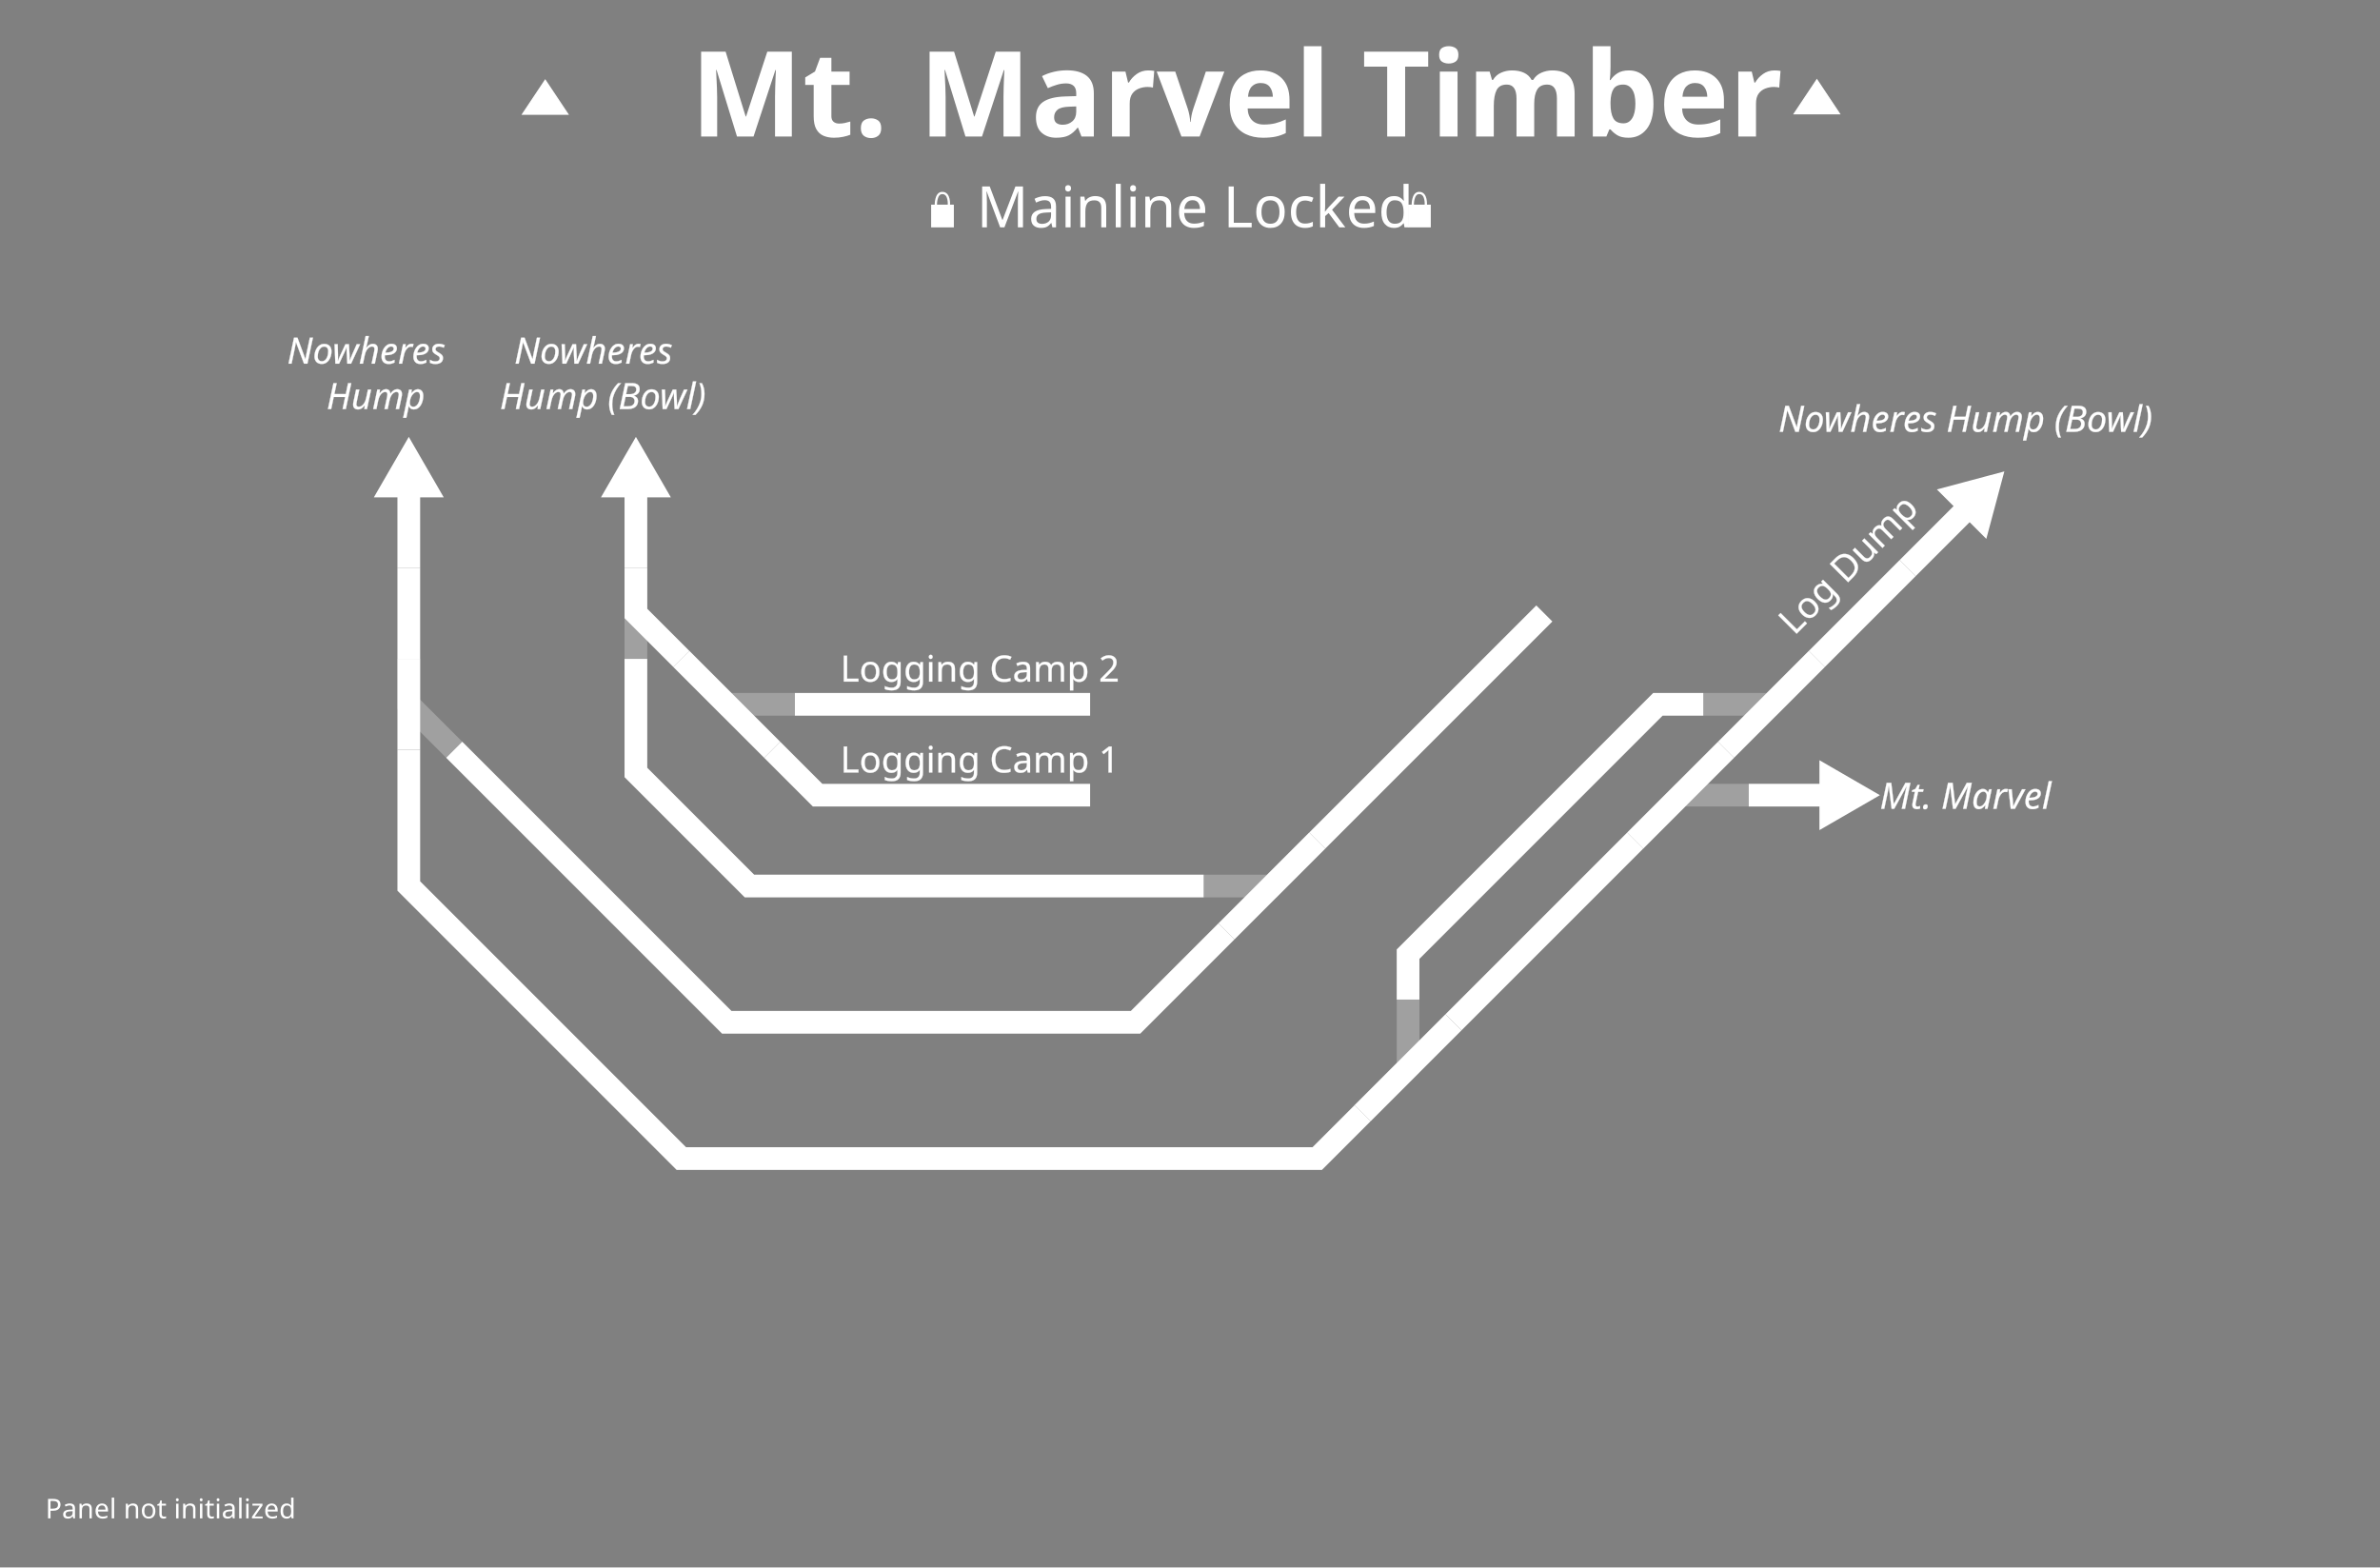
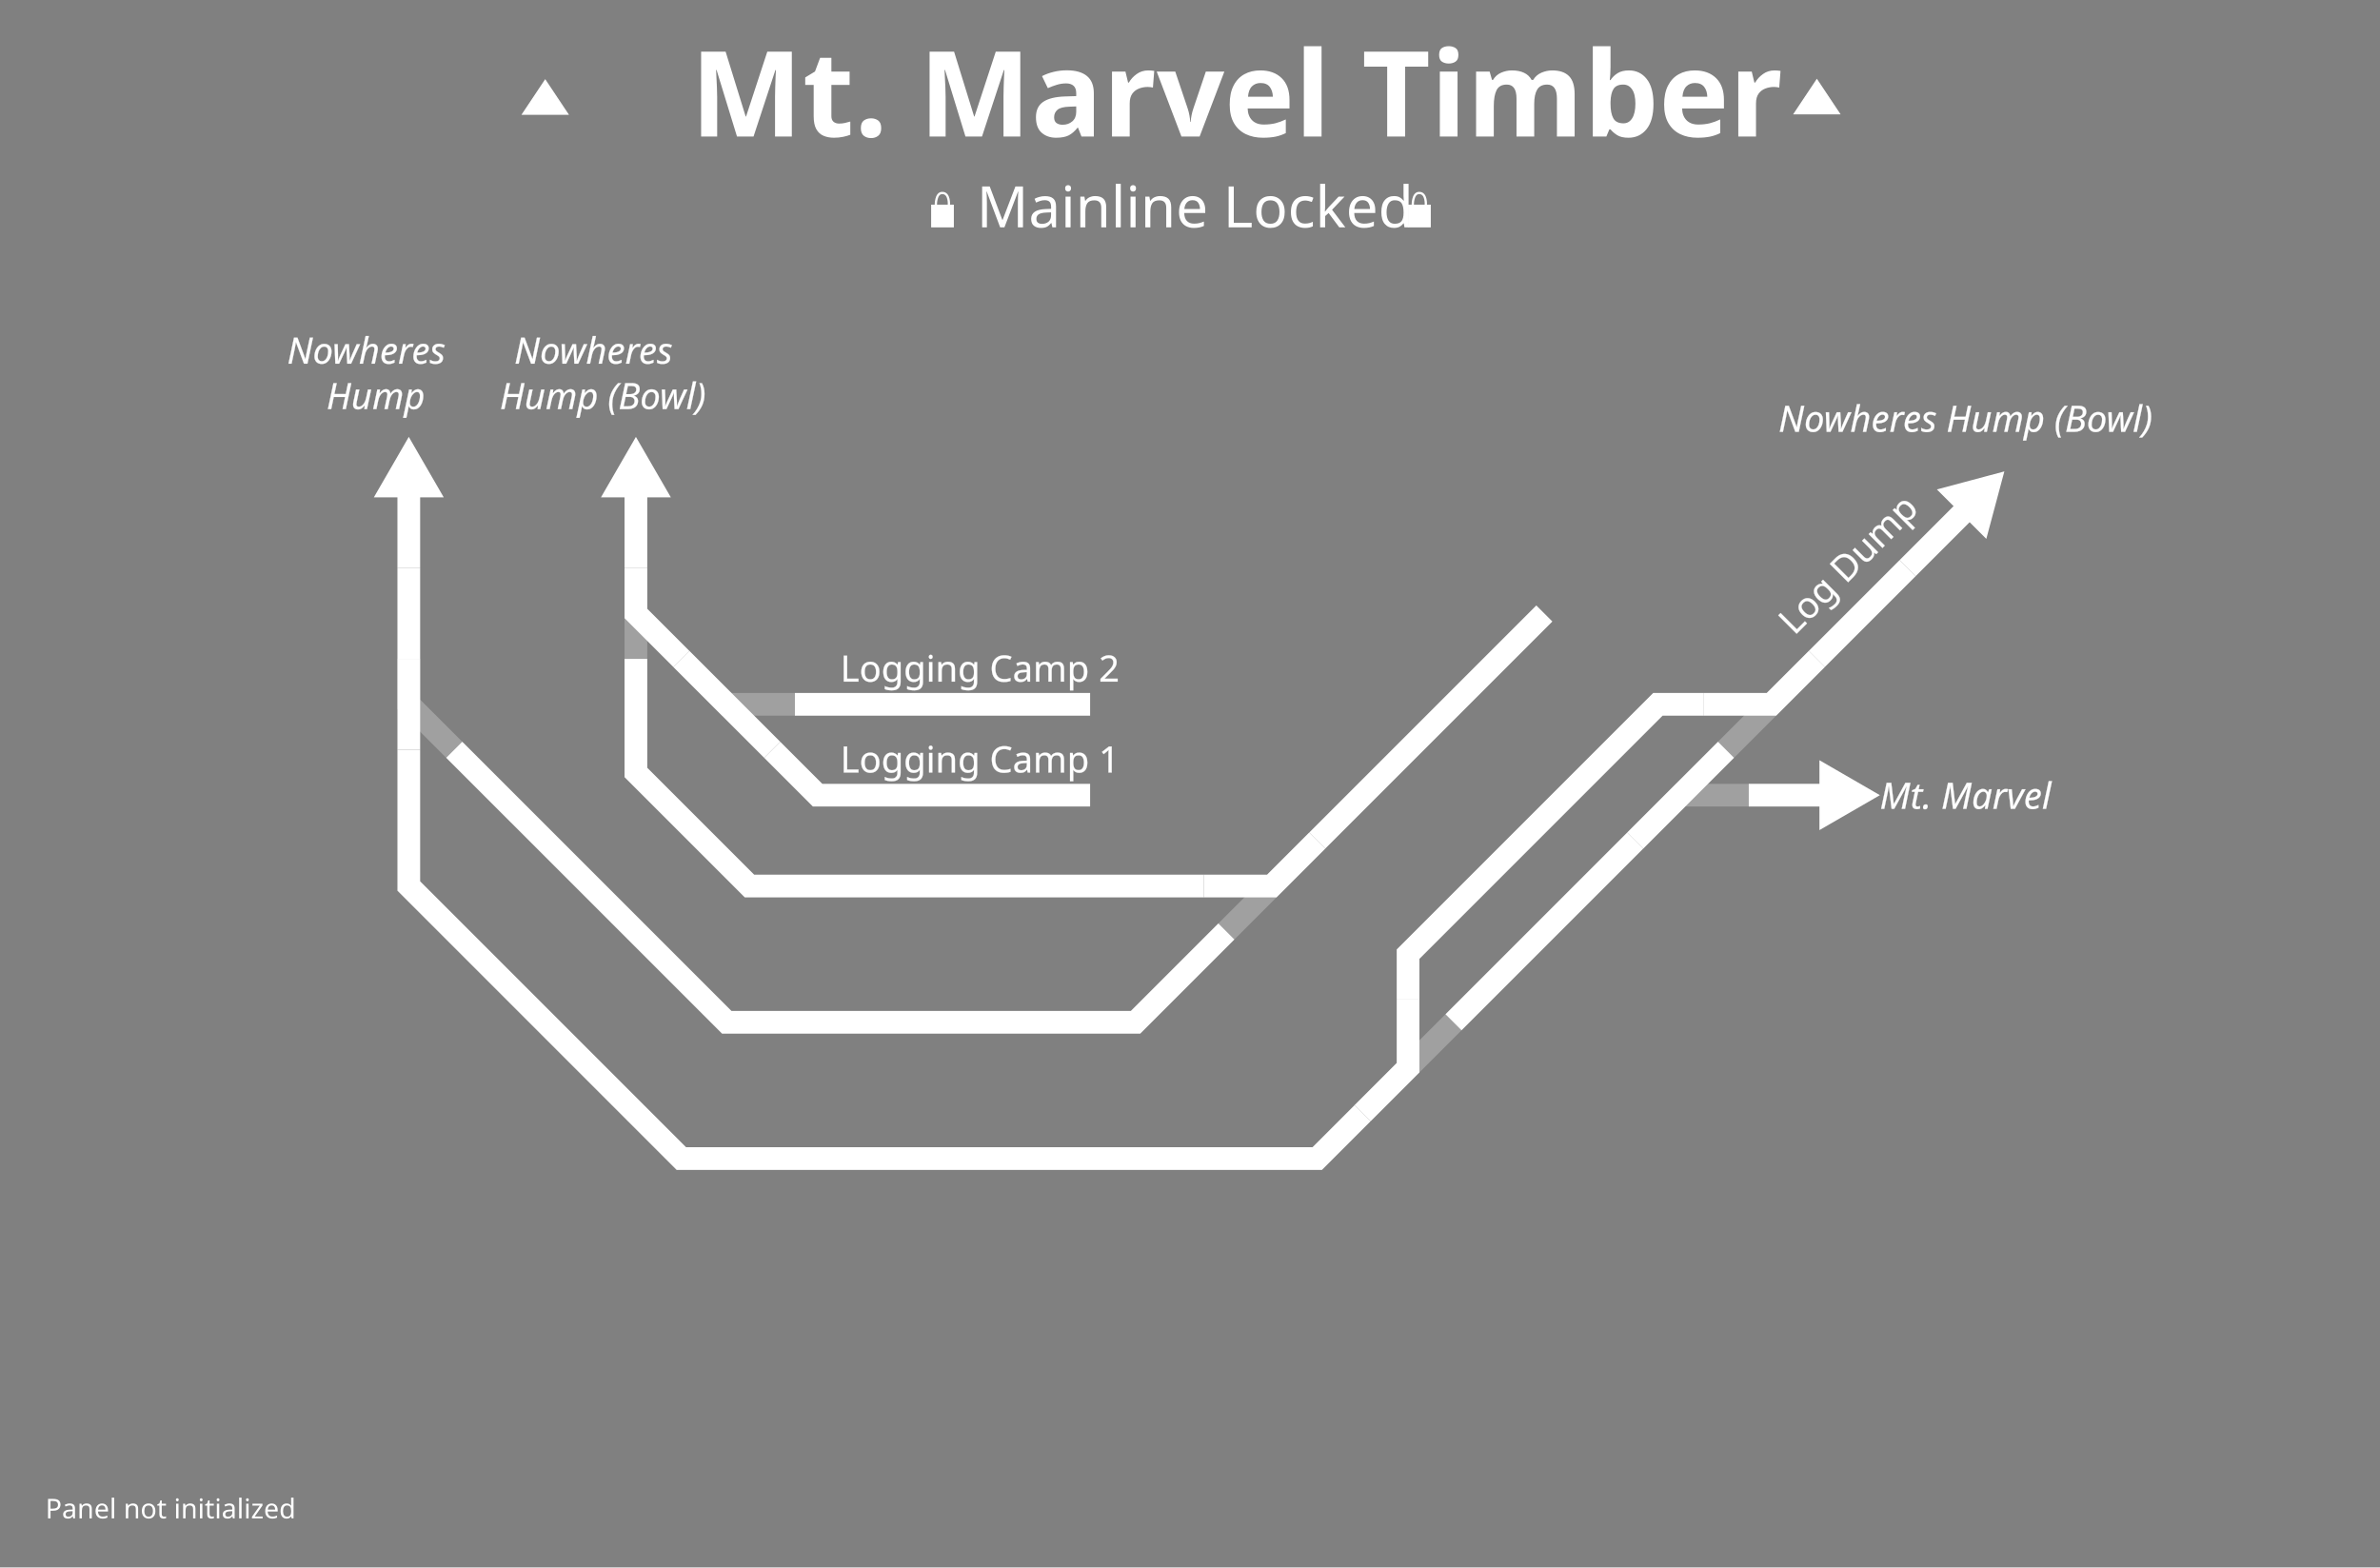
<svg xmlns="http://www.w3.org/2000/svg" xmlns:xlink="http://www.w3.org/1999/xlink" width="1047.958" height="690.115" id="svg2" version="1.1">
  <defs id="defs4">
    <linearGradient id="linearGradient5066">
      <stop style="stop-color:#000000;stop-opacity:0.188;" offset="0" id="stop5068" />
      <stop style="stop-color:#000000;stop-opacity:0;" offset="1" id="stop5070" />
    </linearGradient>
    <linearGradient id="linearGradient4692">
      <stop id="stop4694" offset="0" style="stop-color:#ffffff;stop-opacity:0.753;" />
      <stop id="stop4696" offset="1" style="stop-color:#ffffff;stop-opacity:0;" />
    </linearGradient>
    <linearGradient id="linearGradient4186">
      <stop style="stop-color:#808080;stop-opacity:1;" offset="0" id="stop4188" />
      <stop style="stop-color:#000000;stop-opacity:0;" offset="1" id="stop4190" />
    </linearGradient>
    <linearGradient id="linearGradient4137" paint="solid">
      <stop style="stop-color:#00ff00;stop-opacity:1;" offset="0" id="stop4139" />
    </linearGradient>
    <linearGradient xlink:href="#linearGradient4186" id="linearGradient4976" gradientUnits="userSpaceOnUse" x1="39.5" y1="75.114" x2="70.5" y2="75.114" />
    <linearGradient xlink:href="#linearGradient4186" id="linearGradient4978" gradientUnits="userSpaceOnUse" x1="39.5" y1="75.114" x2="70.5" y2="75.114" />
    <radialGradient xlink:href="#linearGradient4692" id="radialGradient5060" gradientUnits="userSpaceOnUse" cx="55" cy="75.114" fx="55" fy="75.114" r="15" />
    <radialGradient xlink:href="#linearGradient5066" id="radialGradient5064" gradientUnits="userSpaceOnUse" cx="55" cy="75.114" fx="55" fy="75.114" r="15" />
    <radialGradient xlink:href="#linearGradient4692" id="radialGradient4247" gradientUnits="userSpaceOnUse" cx="55" cy="75.114" fx="55" fy="75.114" r="15" />
    <radialGradient xlink:href="#linearGradient5066" id="radialGradient4249" gradientUnits="userSpaceOnUse" cx="55" cy="75.114" fx="55" fy="75.114" r="15" />
    <radialGradient xlink:href="#linearGradient5066" id="radialGradient4251" gradientUnits="userSpaceOnUse" cx="55" cy="75.114" fx="55" fy="75.114" r="15" />
    <linearGradient xlink:href="#linearGradient4186" id="linearGradient4253" gradientUnits="userSpaceOnUse" x1="39.5" y1="75.114" x2="70.5" y2="75.114" />
    <linearGradient xlink:href="#linearGradient4186" id="linearGradient4255" gradientUnits="userSpaceOnUse" x1="39.5" y1="75.114" x2="70.5" y2="75.114" />
    <marker orient="auto" refY="0" refX="0.6" id="TriangleAuthNBMarker" style="overflow:visible">
      <path id="TriangleAuthNBMarkerPath" d="m 5.77,0 -8.65,5 0,-10 8.65,5 z" style="fill:#00ff00;fill-rule:evenodd;stroke:#00ff00;stroke-width:1pt;marker-start:none" transform="scale(0.2,0.2)" />
    </marker>
    <marker orient="auto" refY="0" refX="-0.6" id="TriangleAuthSBMarker" style="overflow:visible">
      <path id="TriangleAuthSBMarkerPath" d="m 5.77,0 -8.65,5 0,-10 8.65,5 z" style="fill:#00ff00;fill-rule:evenodd;stroke:#00ff00;stroke-width:1pt;marker-start:none" transform="scale(-0.2,-0.2)" />
    </marker>
    <marker orient="auto" refY="0" refX="0.6" id="TriangleOccupiedNBMarker" style="overflow:visible">
      <path id="TriangleOccupiedNBMarkerPath" d="m 5.77,0 -8.65,5 0,-10 8.65,5 z" style="fill:#ff0000;fill-rule:evenodd;stroke:#ff0000;stroke-width:1pt;marker-start:none" transform="scale(0.2,0.2)" />
    </marker>
    <marker orient="auto" refY="0" refX="-0.6" id="TriangleOccupiedSBMarker" style="overflow:visible">
      <path id="TriangleOccupiedSBMarkerPath" d="m 5.77,0 -8.65,5 0,-10 8.65,5 z" style="fill:#ff0000;fill-rule:evenodd;stroke:#ff0000;stroke-width:1pt;marker-start:none" transform="scale(-0.2,-0.2)" />
    </marker>
    <marker orient="auto" refY="0" refX="0" id="TriangleOutM" style="overflow:visible">
      <path id="path4051" d="m 5.77,0 -8.65,5 0,-10 8.65,5 z" style="fill:#ffffff;fill-rule:evenodd;stroke:#ffffff;stroke-width:1pt;marker-start:none" transform="scale(0.25,0.25)" />
    </marker>
    <marker orient="auto" refY="0" refX="0" id="TriangleInM" style="overflow:visible">
      <path id="path4042" d="m 5.77,0 -8.65,5 0,-10 8.65,5 z" style="fill:#ffffff;fill-rule:evenodd;stroke:#ffffff;stroke-width:1pt;marker-start:none" transform="scale(-0.25,-0.25)" />
    </marker>
    <marker orient="auto" refY="0" refX="0" id="StopM" style="overflow:visible">
      <path id="path4078" d="M 0,5.65 0,-5.65" style="fill:none;stroke:#ffffff;stroke-width:2pt" transform="scale(0.4,0.4)" />
    </marker>
  </defs>
  <g id="backgroundLayer" transform="translate(0,-312.2474)">
    <rect style="fill:#808080;fill-opacity:1;fill-rule:evenodd;stroke:none" id="panelBackground" width="1047.958" height="690.115" x="0" y="312.247" />
  </g>
  <g id="textLayer" transform="translate(0,-3.979759)" style="display:inline">
    <text xml:space="preserve" style="font-size:52.338px;font-style:normal;font-variant:normal;font-weight:bold;font-stretch:normal;text-align:start;line-height:125%;letter-spacing:0px;word-spacing:0px;writing-mode:lr-tb;text-anchor:start;fill:#ffffff;fill-opacity:1;stroke:none;font-family:Trebuchet MS;-inkscape-font-specification:Trebuchet MS Bold" x="304" y="64.095" id="panelTitle">
      <tspan id="tspan3823" x="304" y="64.095">Mt. Marvel Timber</tspan>
    </text>
    <text id="panelStatus" y="672.511" x="20" style="font-size:12px;font-style:normal;font-variant:normal;font-weight:normal;font-stretch:normal;text-align:start;line-height:125%;letter-spacing:0px;word-spacing:0px;writing-mode:lr-tb;text-anchor:start;fill:#ffffff;fill-opacity:1;stroke:none;font-family:Trebuchet MS;-inkscape-font-specification:Trebuchet MS" xml:space="preserve">
      <tspan y="672.511" x="20" id="tspanPanelStatus">Panel not initialized</tspan>
    </text>
    <path style="fill:#ffffff;fill-opacity:1;stroke:#ffffff;stroke-width:0.5px;stroke-linecap:butt;stroke-linejoin:miter;stroke-opacity:1" d="m 240.068,39.274 -10,15 20,0 z" id="leftLevelTriangle" />
    <use x="0" y="0" xlink:href="#leftLevelTriangle" id="rightLevelTriangle" transform="translate(559.9322,-0.1794)" width="1047.958" height="690.115" />
    <g id="mainlineLockedGroup" transform="translate(30,5.019e-4)">
      <text xml:space="preserve" style="font-size:25.23px;font-style:normal;font-variant:normal;font-weight:normal;font-stretch:normal;text-align:start;line-height:125%;letter-spacing:0px;word-spacing:0px;writing-mode:lr-tb;text-anchor:start;fill:#ffffff;fill-opacity:1;stroke:none;font-family:Trebuchet MS;-inkscape-font-specification:Trebuchet MS" x="400" y="104.094" id="mainlineLockedText">
        <tspan y="104.094" x="400" id="tspan3321">Mainline Locked</tspan>
      </text>
      <g id="leftLock">
        <rect id="lockBody" width="10" height="10" x="380" y="94.094" style="fill:#ffffff;fill-opacity:1;stroke:none" />
        <path style="fill:none;stroke:#ffffff;stroke-width:1px;stroke-linecap:butt;stroke-linejoin:miter;stroke-opacity:1" d="m 382.068,94.274 c 0,0 -0.12,-5.383 2.818,-5.323 3.358,-0.06 2.924,5.323 2.924,5.323" id="path4159" />
      </g>
      <use height="690.115" width="1047.958" transform="translate(210,1.3237304e-6)" id="rightLock" xlink:href="#leftLock" y="0" x="0" />
    </g>
  </g>
  <g id="industrialTrackLayer" transform="translate(0,-3.979759)" style="display:inline">
    <path style="fill:none;stroke:#ffffff;stroke-width:10;stroke-linecap:butt;stroke-linejoin:miter;stroke-miterlimit:4;stroke-opacity:1;stroke-dasharray:none;marker-start:url(#TriangleInM);display:inline" d="m 180,214.095 0,40" id="path3290" />
    <g style="display:inline" transform="matrix(0,-1,-1,0,814.0945,814.0945)" id="g3489">
-       <path style="opacity:0.25;fill:none;stroke:#ffffff;stroke-width:10;stroke-linecap:butt;stroke-linejoin:miter;stroke-miterlimit:4;stroke-opacity:1;stroke-dasharray:none" d="m 520,534.095 40,0" id="TO446.N" />
-       <path id="TO446.R" d="m 520,514.095 20,20 20,0" style="fill:none;stroke:#ffffff;stroke-width:10;stroke-linecap:butt;stroke-linejoin:miter;stroke-miterlimit:4;stroke-opacity:1;stroke-dasharray:none" />
+       <path style="opacity:0.25;fill:none;stroke:#ffffff;stroke-width:10;stroke-linecap:butt;stroke-linejoin:miter;stroke-miterlimit:4;stroke-opacity:1;stroke-dasharray:none" d="m 520,534.095 40,0" id="TO437.N" />
+       <path id="TO437.R" d="m 520,514.095 20,20 20,0" style="fill:none;stroke:#ffffff;stroke-width:10;stroke-linecap:butt;stroke-linejoin:miter;stroke-miterlimit:4;stroke-opacity:1;stroke-dasharray:none" />
    </g>
    <path style="fill:none;stroke:#ffffff;stroke-width:10;stroke-linecap:butt;stroke-linejoin:miter;stroke-miterlimit:4;stroke-opacity:1;stroke-dasharray:none;display:inline" d="m 720,374.094 -80,80" id="path3513" />
    <path style="fill:none;stroke:#ffffff;stroke-width:10;stroke-linecap:butt;stroke-linejoin:miter;stroke-miterlimit:4;stroke-opacity:1;stroke-dasharray:none;display:inline" d="m 180,334.094 0,60 120,120 280,0 20,-20" id="path3523" />
    <g style="display:inline" transform="matrix(0,1,-1,0,1314.094,-165.9055)" id="g3465">
-       <path id="TO447.R" d="m 520,544.095 0,30 20,20" style="opacity:0.25;fill:none;stroke:#ffffff;stroke-width:10;stroke-linecap:butt;stroke-linejoin:miter;stroke-miterlimit:4;stroke-opacity:1;stroke-dasharray:none" />
-       <path style="fill:none;stroke:#ffffff;stroke-width:10;stroke-linecap:butt;stroke-linejoin:miter;stroke-miterlimit:4;stroke-opacity:1;stroke-dasharray:none" d="m 500,554.095 40,40" id="TO447.N" />
+       <path id="TO441.N" d="m 520,544.095 0,30 20,20" style="opacity:0.25;fill:none;stroke:#ffffff;stroke-width:10;stroke-linecap:butt;stroke-linejoin:miter;stroke-miterlimit:4;stroke-opacity:1;stroke-dasharray:none" />
+       <path style="fill:none;stroke:#ffffff;stroke-width:10;stroke-linecap:butt;stroke-linejoin:miter;stroke-miterlimit:4;stroke-opacity:1;stroke-dasharray:none" d="m 500,554.095 40,40" id="TO441.R" />
    </g>
    <g id="g4474" transform="translate(240,-240)" style="display:inline">
-       <path style="opacity:0.25;fill:none;stroke:#ffffff;stroke-width:10;stroke-linecap:butt;stroke-linejoin:miter;stroke-miterlimit:4;stroke-opacity:1;stroke-dasharray:none" d="m 510,554.095 30,0 20,-20" id="TO444.R" />
-       <path id="TO444.N" d="m 520,574.095 40,-40" style="fill:none;stroke:#ffffff;stroke-width:10;stroke-linecap:butt;stroke-linejoin:miter;stroke-miterlimit:4;stroke-opacity:1;stroke-dasharray:none" />
+       <path id="TO440.R" d="m 520,574.095 40,-40" style="opacity:0.25;fill:none;stroke:#ffffff;stroke-width:10;stroke-linecap:butt;stroke-linejoin:miter;stroke-miterlimit:4;stroke-opacity:1;stroke-dasharray:none" />
+       <path style="fill:none;stroke:#ffffff;stroke-width:10;stroke-linecap:butt;stroke-linejoin:miter;stroke-miterlimit:4;stroke-opacity:1;stroke-dasharray:none" d="m 510,554.095 30,0 20,-20" id="TO440.N" />
    </g>
    <g transform="matrix(-1,0,0,1,1120,-39.99999)" id="g4480" style="display:inline">
-       <path id="TO445.R" d="m 500,484.094 0,30 20,20" style="opacity:0.25;fill:none;stroke:#ffffff;stroke-width:10;stroke-linecap:butt;stroke-linejoin:miter;stroke-miterlimit:4;stroke-opacity:1;stroke-dasharray:none" />
-       <path style="fill:none;stroke:#ffffff;stroke-width:10;stroke-linecap:butt;stroke-linejoin:miter;stroke-miterlimit:4;stroke-opacity:1;stroke-dasharray:none" d="m 480,494.094 40,40" id="TO445.N" />
+       <path style="opacity:0.25;fill:none;stroke:#ffffff;stroke-width:10;stroke-linecap:butt;stroke-linejoin:miter;stroke-miterlimit:4;stroke-opacity:1;stroke-dasharray:none" d="m 480,494.094 40,40" id="TO439.R" />
+       <path id="TO439.N" d="m 500,484.094 0,30 20,20" style="fill:none;stroke:#ffffff;stroke-width:10;stroke-linecap:butt;stroke-linejoin:miter;stroke-miterlimit:4;stroke-opacity:1;stroke-dasharray:none" />
    </g>
    <g style="display:inline" id="g3501" transform="matrix(0,-1,-1,0,714.0945,854.0945)">
-       <path style="opacity:0.25;fill:none;stroke:#ffffff;stroke-width:10;stroke-linecap:butt;stroke-linejoin:miter;stroke-miterlimit:4;stroke-opacity:1;stroke-dasharray:none" d="m 520,514.095 20,20 20,0" id="TO425.R" />
-       <path id="TO425.N" d="m 520,534.095 40,0" style="fill:none;stroke:#ffffff;stroke-width:10;stroke-linecap:butt;stroke-linejoin:miter;stroke-miterlimit:4;stroke-opacity:1;stroke-dasharray:none" />
+       <path style="opacity:0.25;fill:none;stroke:#ffffff;stroke-width:10;stroke-linecap:butt;stroke-linejoin:miter;stroke-miterlimit:4;stroke-opacity:1;stroke-dasharray:none" d="m 520,514.095 20,20 20,0" id="TO438A.R" />
+       <path id="TO438A.N" d="m 520,534.095 40,0" style="fill:none;stroke:#ffffff;stroke-width:10;stroke-linecap:butt;stroke-linejoin:miter;stroke-miterlimit:4;stroke-opacity:1;stroke-dasharray:none" />
    </g>
    <path id="path4131" d="m 810,354.094 -40,0" style="fill:none;stroke:#ffffff;stroke-width:10;stroke-linecap:butt;stroke-linejoin:miter;stroke-miterlimit:4;stroke-opacity:1;stroke-dasharray:none;marker-start:url(#TriangleInM);display:inline" />
    <path style="fill:none;stroke:#ffffff;stroke-width:10;stroke-linecap:butt;stroke-linejoin:miter;stroke-miterlimit:4;stroke-opacity:1;stroke-dasharray:none;marker-start:url(#TriangleInM);display:inline" d="m 870,224.095 -30,30" id="path4133" />
    <path id="path4329" d="m 620,444.094 0,-20 110,-110 20,0" style="fill:none;stroke:#ffffff;stroke-width:10;stroke-linecap:butt;stroke-linejoin:miter;stroke-miterlimit:4;stroke-opacity:1;stroke-dasharray:none;display:inline" />
    <g style="display:inline" transform="translate(20,-160)" id="g4331">
-       <path id="path4333" d="m 510,554.095 30,0 20,-20" style="opacity:0.25;fill:none;stroke:#ffffff;stroke-width:10;stroke-linecap:butt;stroke-linejoin:miter;stroke-miterlimit:4;stroke-opacity:1;stroke-dasharray:none" />
-       <path style="fill:none;stroke:#ffffff;stroke-width:10;stroke-linecap:butt;stroke-linejoin:miter;stroke-miterlimit:4;stroke-opacity:1;stroke-dasharray:none" d="m 520,574.095 40,-40" id="path4335" />
+       <path style="opacity:0.25;fill:none;stroke:#ffffff;stroke-width:10;stroke-linecap:butt;stroke-linejoin:miter;stroke-miterlimit:4;stroke-opacity:1;stroke-dasharray:none" d="m 520,574.095 40,-40" id="TO438B.R" />
+       <path id="TO438B.N" d="m 510,554.095 30,0 20,-20" style="fill:none;stroke:#ffffff;stroke-width:10;stroke-linecap:butt;stroke-linejoin:miter;stroke-miterlimit:4;stroke-opacity:1;stroke-dasharray:none" />
    </g>
    <path id="path4337" d="m 200,334.094 120,120 180,0 40,-40" style="fill:none;stroke:#ffffff;stroke-width:10;stroke-linecap:butt;stroke-linejoin:miter;stroke-miterlimit:4;stroke-opacity:1;stroke-dasharray:none;display:inline" />
    <g style="display:inline" id="g4341" transform="matrix(0,-1,-1,0,834.0945,814.0945)">
-       <path style="opacity:0.25;fill:none;stroke:#ffffff;stroke-width:10;stroke-linecap:butt;stroke-linejoin:miter;stroke-miterlimit:4;stroke-opacity:1;stroke-dasharray:none" d="m 500,484.094 0,30 20,20" id="path4343" />
-       <path id="path4345" d="m 480,494.094 40,40" style="fill:none;stroke:#ffffff;stroke-width:10;stroke-linecap:butt;stroke-linejoin:miter;stroke-miterlimit:4;stroke-opacity:1;stroke-dasharray:none" />
+       <path style="opacity:0.25;fill:none;stroke:#ffffff;stroke-width:10;stroke-linecap:butt;stroke-linejoin:miter;stroke-miterlimit:4;stroke-opacity:1;stroke-dasharray:none" d="m 500,484.094 0,30 20,20" id="TO436.R" />
+       <path id="TO436.N" d="m 480,494.094 40,40" style="fill:none;stroke:#ffffff;stroke-width:10;stroke-linecap:butt;stroke-linejoin:miter;stroke-miterlimit:4;stroke-opacity:1;stroke-dasharray:none" />
    </g>
    <path id="path4347" d="m 280,294.094 0,50 50,50 200,0" style="fill:none;stroke:#ffffff;stroke-width:10;stroke-linecap:butt;stroke-linejoin:miter;stroke-miterlimit:4;stroke-opacity:1;stroke-dasharray:none;display:inline" />
    <path style="fill:none;stroke:#ffffff;stroke-width:10;stroke-linecap:butt;stroke-linejoin:miter;stroke-miterlimit:4;stroke-opacity:1;stroke-dasharray:none;display:inline" d="m 480,314.094 -130,0" id="path4349" />
    <path id="path4351" d="m 480,354.094 -120,0 -20,-20" style="fill:none;stroke:#ffffff;stroke-width:10;stroke-linecap:butt;stroke-linejoin:miter;stroke-miterlimit:4;stroke-opacity:1;stroke-dasharray:none;display:inline" />
    <path style="fill:none;stroke:#ffffff;stroke-width:10;stroke-linecap:butt;stroke-linejoin:miter;stroke-miterlimit:4;stroke-opacity:1;stroke-dasharray:none;display:inline" d="m 180,254.095 0,40" id="path4355" />
    <path id="path4541" d="m 280,214.095 0,40" style="fill:none;stroke:#ffffff;stroke-width:10;stroke-linecap:butt;stroke-linejoin:miter;stroke-miterlimit:4;stroke-opacity:1;stroke-dasharray:none;marker-start:url(#TriangleInM);display:inline" />
    <path id="path4735" d="m 840,254.095 -40,40" style="fill:none;stroke:#ffffff;stroke-width:10;stroke-linecap:butt;stroke-linejoin:miter;stroke-miterlimit:4;stroke-opacity:1;stroke-dasharray:none;display:inline" />
    <path style="fill:none;stroke:#ffffff;stroke-width:10;stroke-linecap:butt;stroke-linejoin:miter;stroke-miterlimit:4;stroke-opacity:1;stroke-dasharray:none;display:inline" d="m 680,274.094 -100,100" id="path4737" />
  </g>
  <g id="mainlineTrackLayer" transform="translate(0,-3.979759)" style="display:inline" />
  <g id="mainlinePanelLinkLayer" transform="translate(0,-5.8839113e-5)" style="display:inline" />
  <g id="industrialPanelLinkLayer" transform="translate(0,-5.0883911e-4)" style="display:inline">
-     <a xlink:href="NowheresHump.svg" transform="translate(-48.96362,139.0369)" id="a3534" style="display:inline">
+     <a xlink:href="NowheresHump.svg" style="display:inline" id="a3534" transform="translate(-48.96362,139.0369)">
      <text id="text3536" y="21.078" x="228.964" style="font-size:16px;font-style:italic;font-variant:normal;font-weight:normal;font-stretch:normal;text-align:center;line-height:125%;letter-spacing:0px;word-spacing:0px;writing-mode:lr-tb;text-anchor:middle;fill:#ffffff;fill-opacity:1;stroke:#ffffff;stroke-width:0.1;stroke-miterlimit:4;stroke-opacity:1;stroke-dasharray:none;font-family:Trebuchet MS;-inkscape-font-specification:Trebuchet MS Italic" xml:space="preserve">
        <tspan id="tspan3538" y="21.078" x="228.964">Nowheres</tspan>
        <tspan y="41.078" x="228.964" id="tspan4551">Hump</tspan>
      </text>
    </a>
-     <a xlink:href="NowheresHump.svg" style="display:inline" id="a4135" transform="translate(651.0364,169.0369)">
+     <a xlink:href="NowheresHump.svg" transform="translate(651.0364,169.0369)" id="a4135" style="display:inline">
      <text xml:space="preserve" style="font-size:16px;font-style:italic;font-variant:normal;font-weight:normal;font-stretch:normal;text-align:center;line-height:125%;letter-spacing:0px;word-spacing:0px;writing-mode:lr-tb;text-anchor:middle;fill:#ffffff;fill-opacity:1;stroke:#ffffff;stroke-width:0.1;stroke-miterlimit:4;stroke-opacity:1;stroke-dasharray:none;font-family:Trebuchet MS;-inkscape-font-specification:Trebuchet MS Italic" x="228.964" y="21.078" id="text4137">
        <tspan x="228.964" y="21.078" id="tspan4139">Nowheres Hump (Bowl)</tspan>
      </text>
    </a>
-     <a xlink:href="MtMarvel.svg" transform="translate(657.0364,333.0369)" id="a4323" style="display:inline">
+     <a xlink:href="MtMarvel.svg" style="display:inline" id="a4323" transform="translate(657.0364,333.0369)">
      <text id="text4325" y="23.078" x="222.964" style="font-size:16px;font-style:italic;font-variant:normal;font-weight:normal;font-stretch:normal;text-align:center;line-height:125%;letter-spacing:0px;word-spacing:0px;writing-mode:lr-tb;text-anchor:middle;fill:#ffffff;fill-opacity:1;stroke:#ffffff;stroke-width:0.1;stroke-miterlimit:4;stroke-opacity:1;stroke-dasharray:none;font-family:Trebuchet MS;-inkscape-font-specification:Trebuchet MS Italic" xml:space="preserve">
        <tspan id="tspan4327" y="23.078" x="222.964">Mt. Marvel</tspan>
      </text>
    </a>
-     <a xlink:href="NowheresHump.svg" style="display:inline" id="a4543" transform="translate(51.03638,139.0369)">
+     <a xlink:href="NowheresHump.svg" transform="translate(51.03638,139.0369)" id="a4543" style="display:inline">
      <text xml:space="preserve" style="font-size:16px;font-style:italic;font-variant:normal;font-weight:normal;font-stretch:normal;text-align:center;line-height:125%;letter-spacing:0px;word-spacing:0px;writing-mode:lr-tb;text-anchor:middle;fill:#ffffff;fill-opacity:1;stroke:#ffffff;stroke-width:0.1;stroke-miterlimit:4;stroke-opacity:1;stroke-dasharray:none;font-family:Trebuchet MS;-inkscape-font-specification:Trebuchet MS Italic" x="228.964" y="21.078" id="text4545">
        <tspan x="228.964" y="21.078" id="tspan4547">Nowheres</tspan>
        <tspan x="228.964" y="41.078" id="tspan4549">Hump (Bowl)</tspan>
      </text>
    </a>
  </g>
  <g id="trackNameLayer" transform="translate(0,-5.8839113e-5)" style="display:inline">
    <text id="text3547" y="340.115" x="370" style="font-size:16px;font-style:normal;font-variant:normal;font-weight:normal;font-stretch:normal;text-align:start;line-height:125%;letter-spacing:0px;word-spacing:0px;writing-mode:lr-tb;text-anchor:start;fill:#ffffff;fill-opacity:1;stroke:#ffffff;stroke-width:0.1;stroke-miterlimit:4;stroke-opacity:1;stroke-dasharray:none;font-family:Trebuchet MS;-inkscape-font-specification:Trebuchet MS" xml:space="preserve">
      <tspan y="340.115" x="370" id="tspan3549">Logging Camp 1</tspan>
    </text>
    <text xml:space="preserve" style="font-size:16px;font-style:normal;font-variant:normal;font-weight:normal;font-stretch:normal;text-align:start;line-height:125%;letter-spacing:0px;word-spacing:0px;writing-mode:lr-tb;text-anchor:start;fill:#ffffff;fill-opacity:1;stroke:#ffffff;stroke-width:0.1;stroke-miterlimit:4;stroke-opacity:1;stroke-dasharray:none;font-family:Trebuchet MS;-inkscape-font-specification:Trebuchet MS" x="370" y="300.115" id="text3551">
      <tspan id="tspan3553" x="370" y="300.115">Logging Camp 2</tspan>
    </text>
    <text xml:space="preserve" style="font-size:16px;font-style:normal;font-variant:normal;font-weight:normal;font-stretch:normal;text-align:start;line-height:125%;letter-spacing:0px;word-spacing:0px;writing-mode:lr-tb;text-anchor:start;fill:#ffffff;fill-opacity:1;stroke:#ffffff;stroke-width:0.1;stroke-miterlimit:4;stroke-opacity:1;stroke-dasharray:none;font-family:Trebuchet MS;-inkscape-font-specification:Trebuchet MS" x="360.543" y="756.685" id="text3295" transform="matrix(0.7071068,-0.7071068,0.7071068,0.7071068,0,0)">
      <tspan id="tspan3297" x="360.543" y="756.685" style="stroke-width:0.1">Log Dump</tspan>
    </text>
  </g>
</svg>
